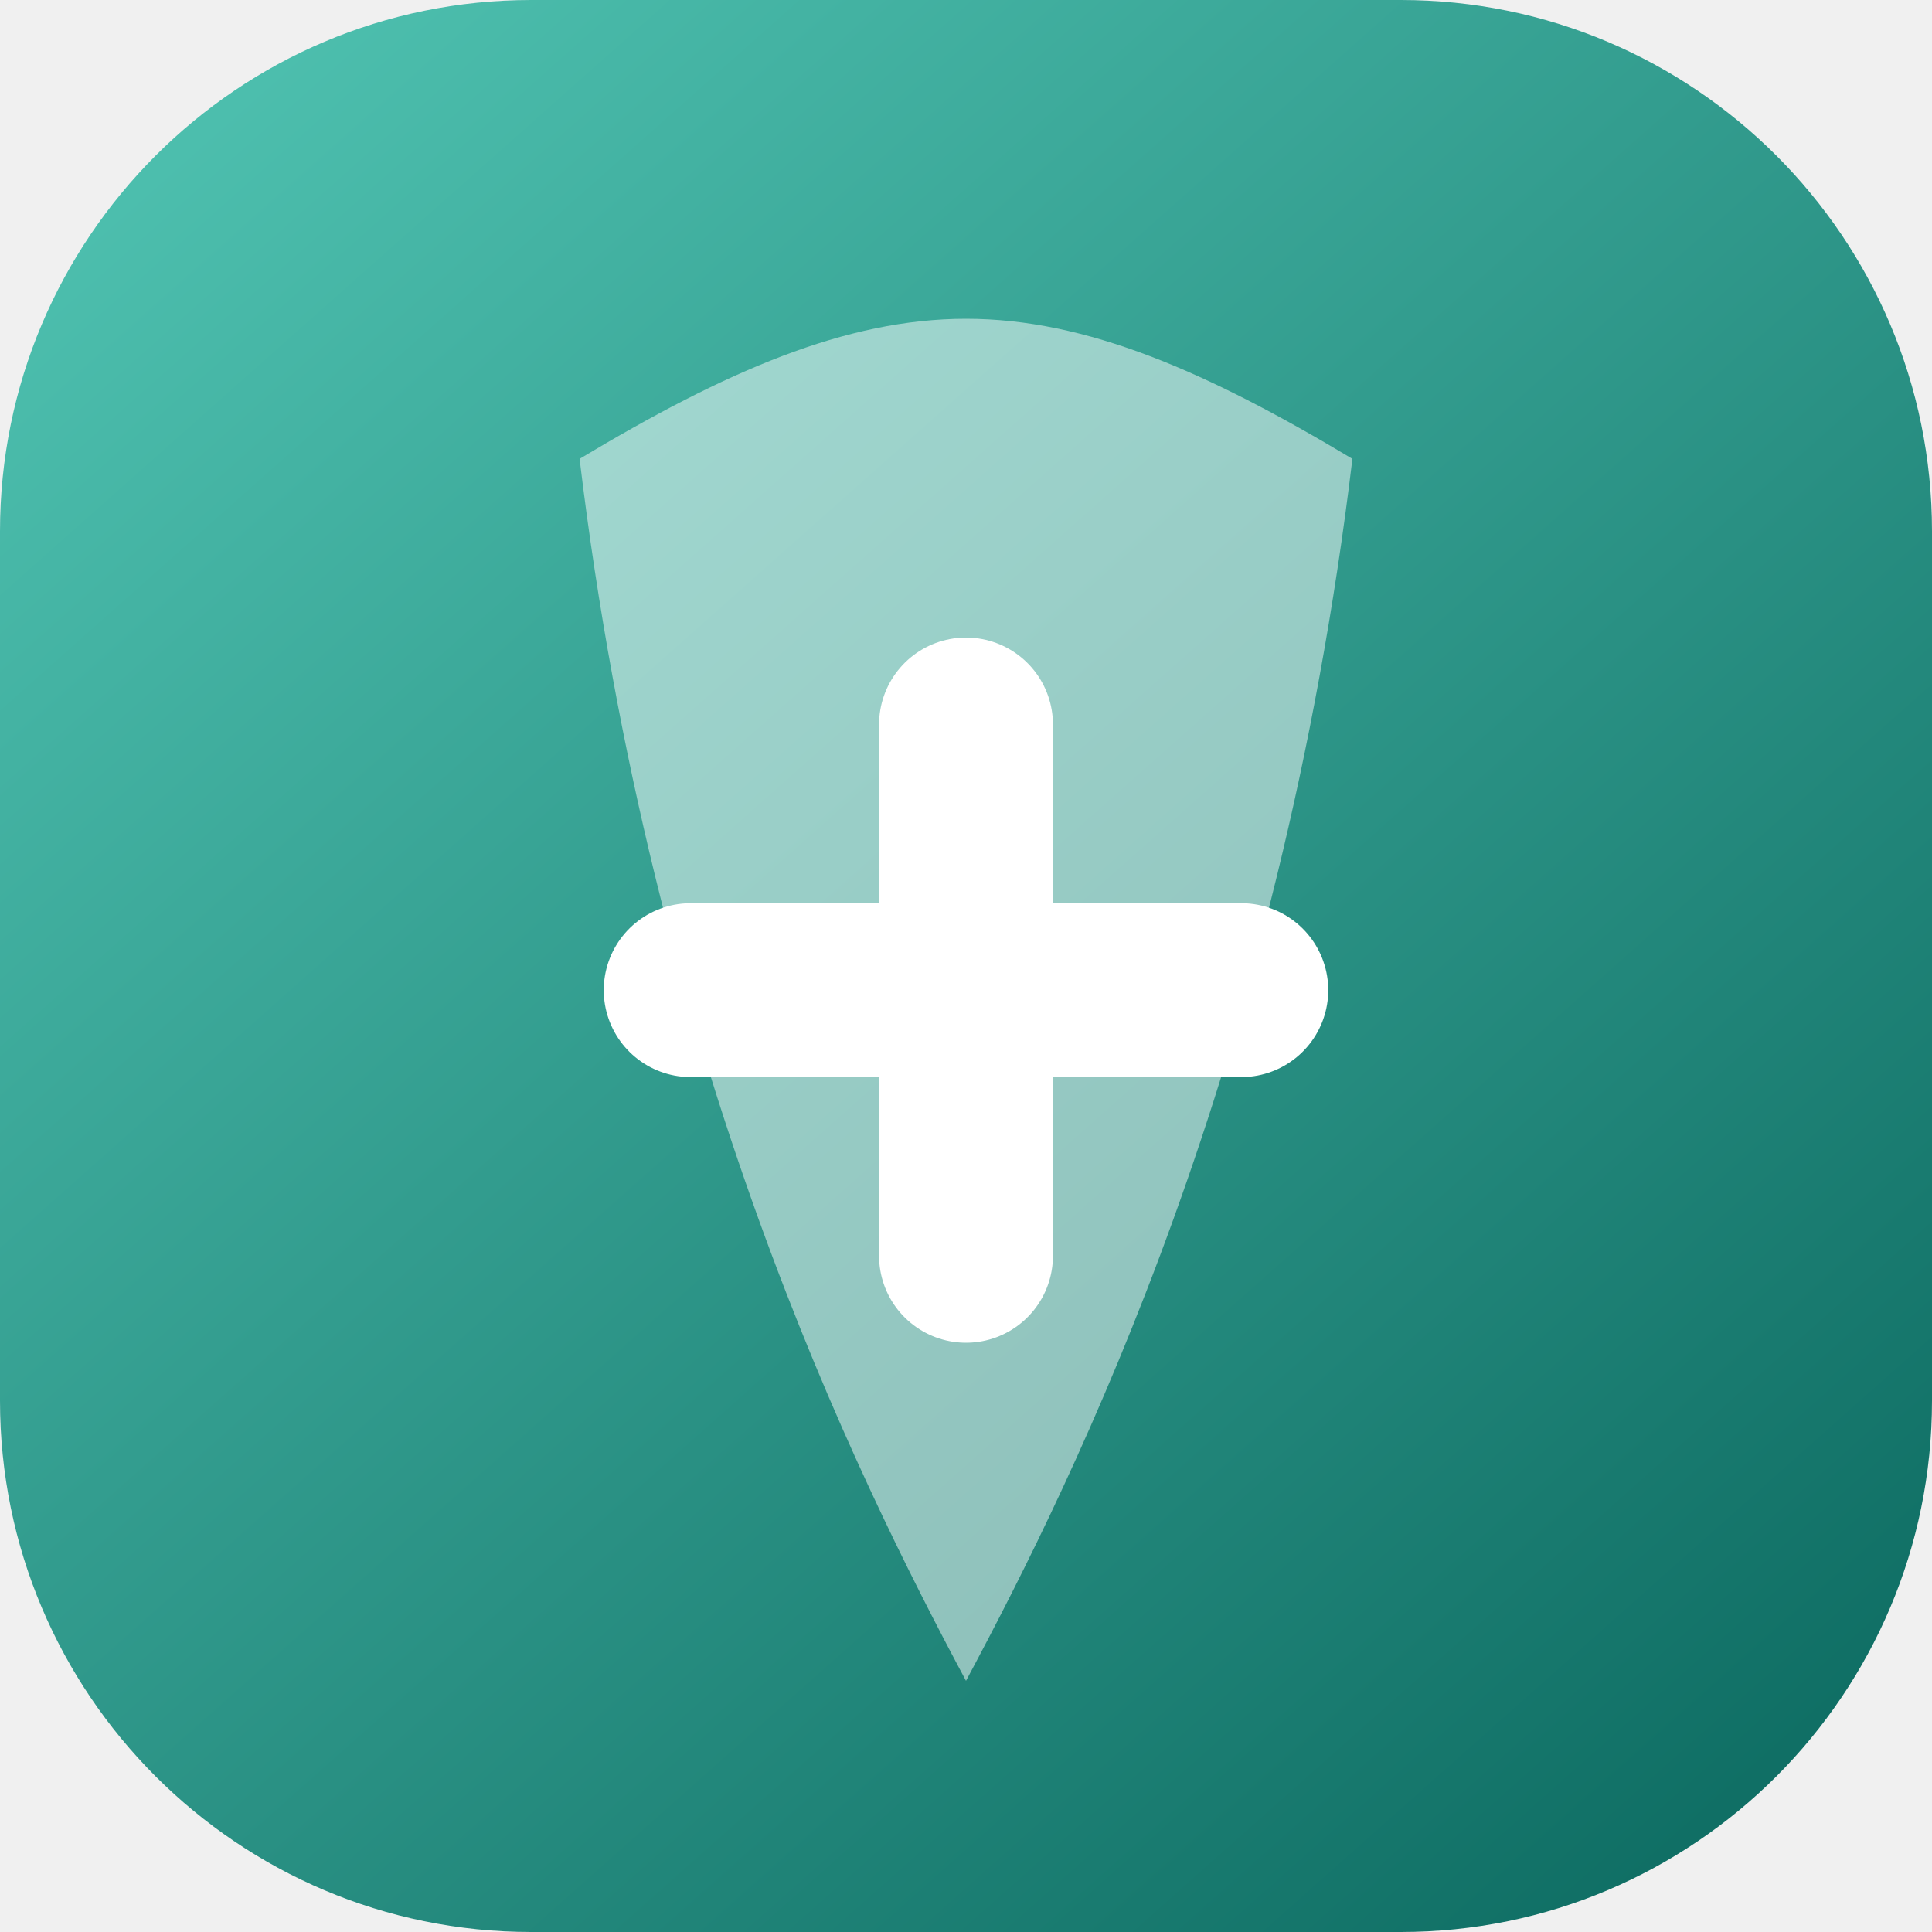
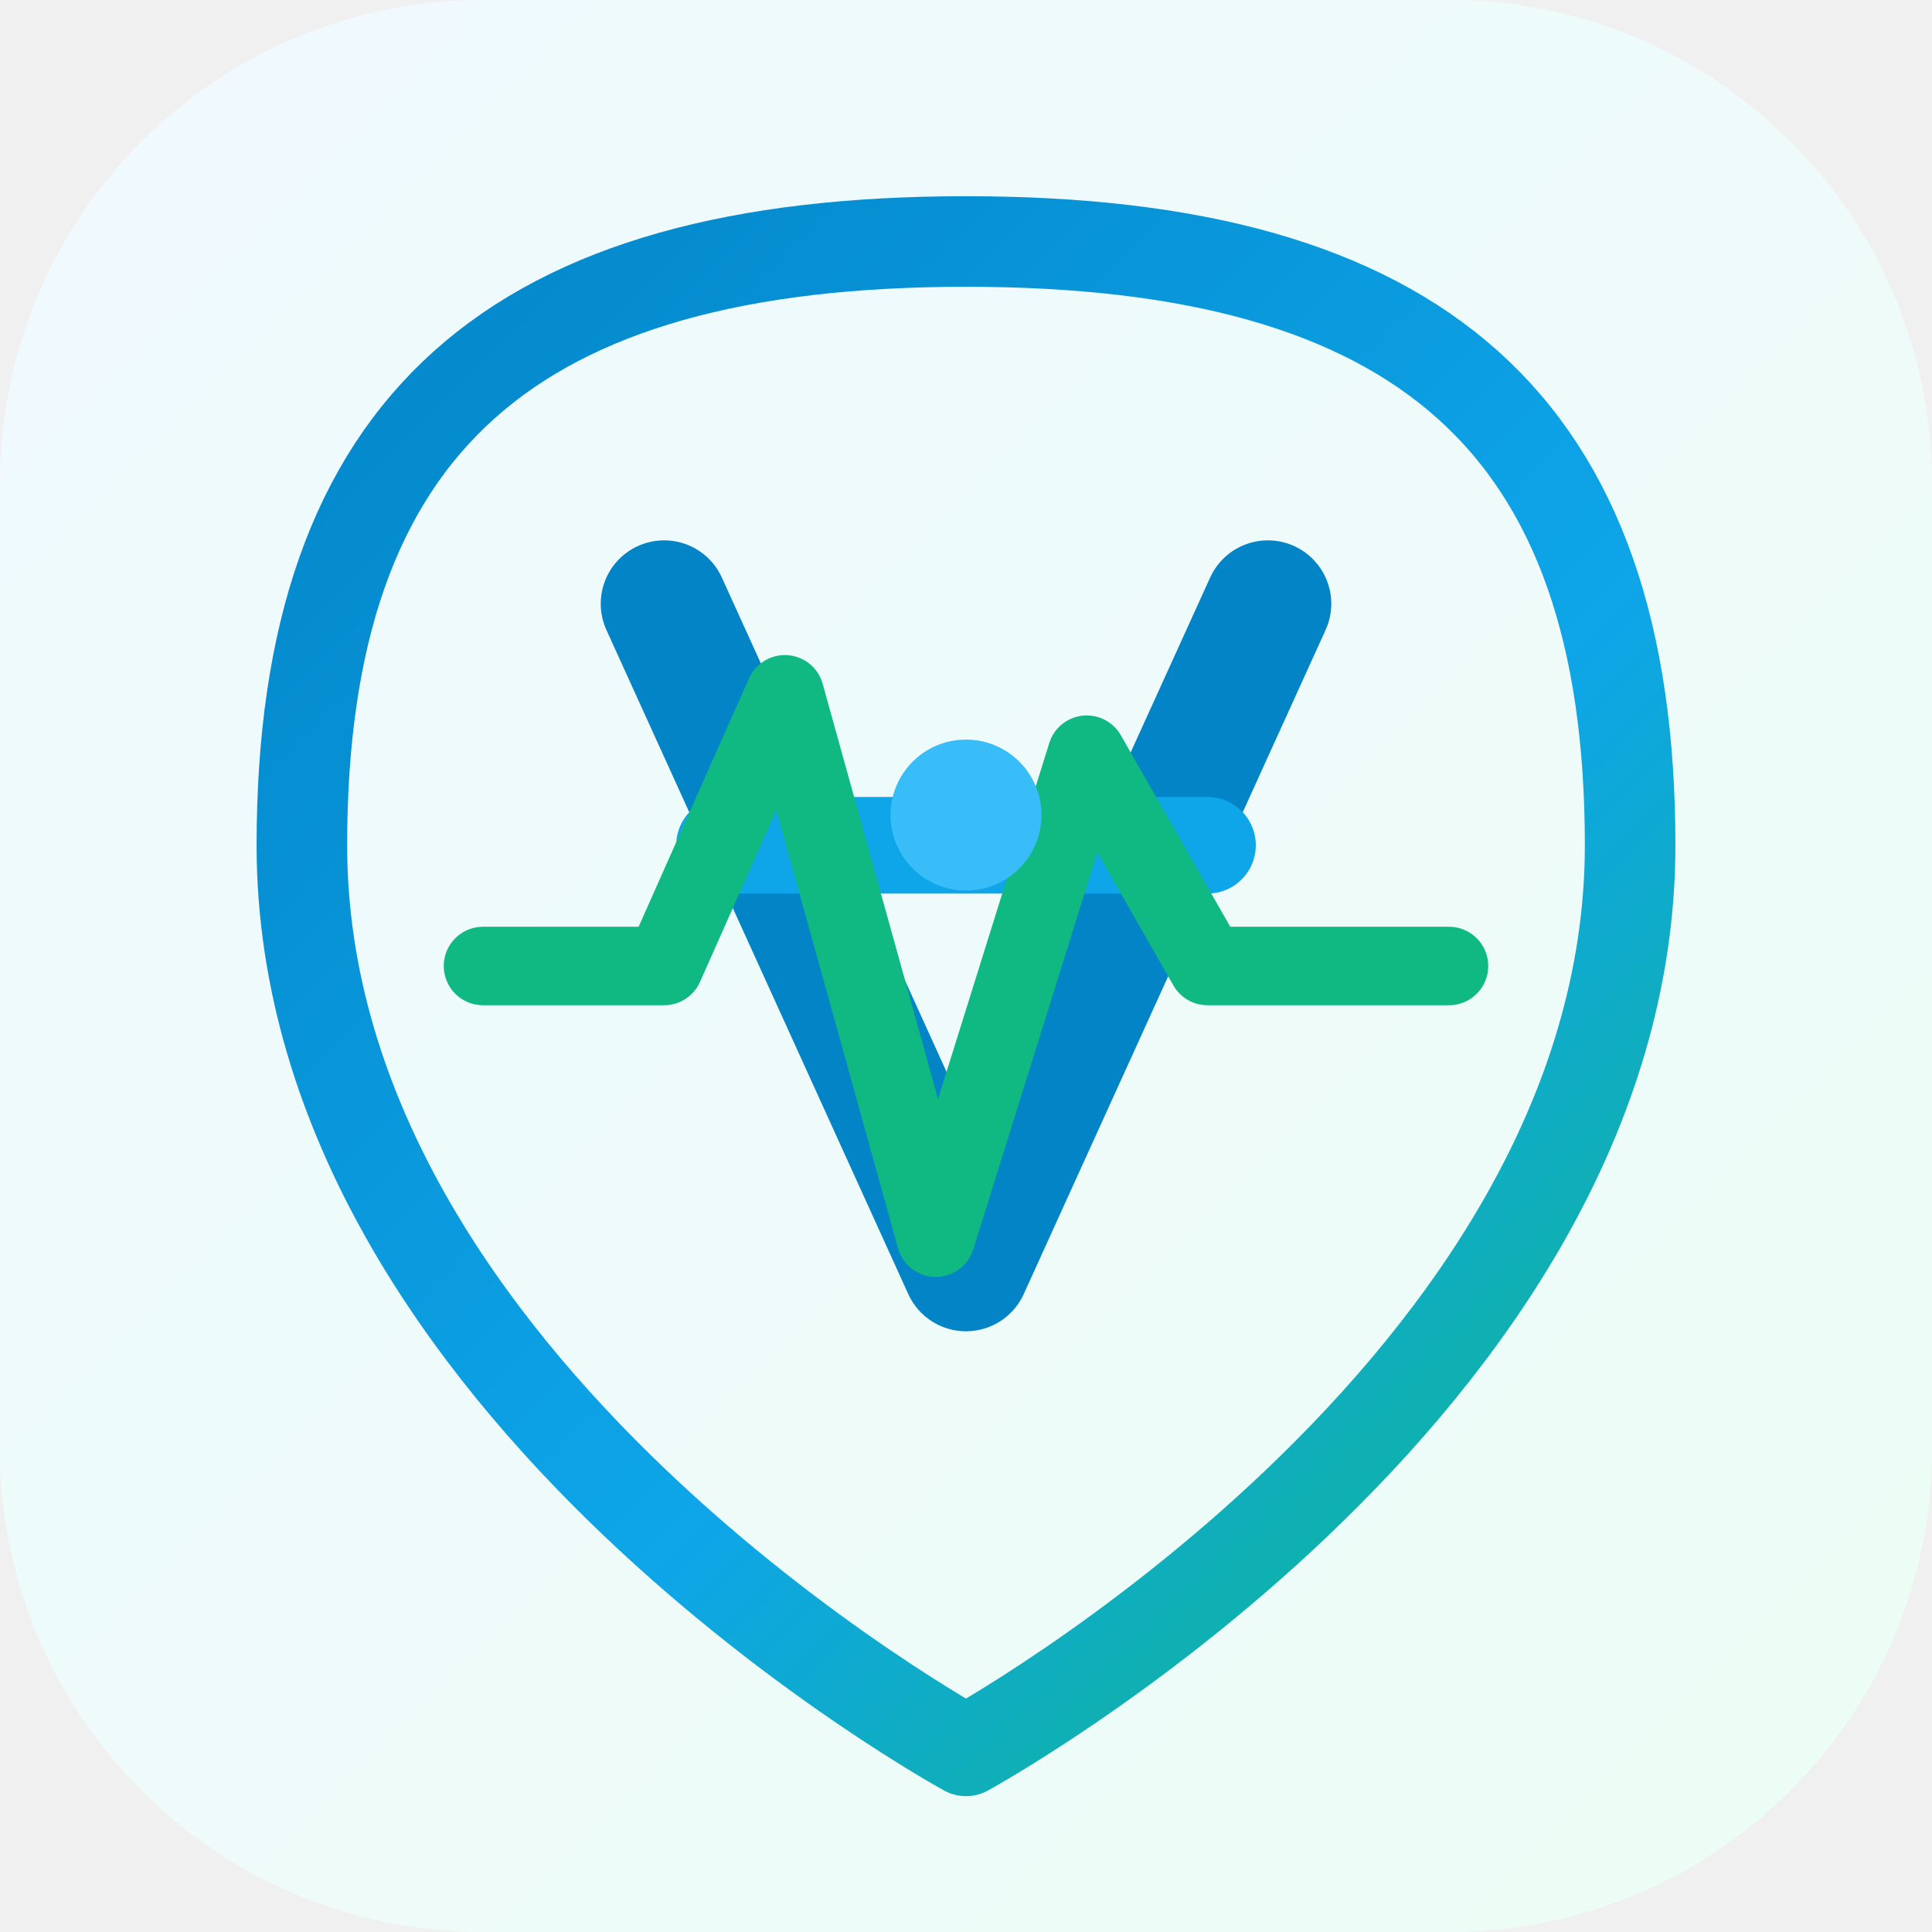
- <svg xmlns="http://www.w3.org/2000/svg" viewBox="0 0 40 40">
+ <svg xmlns="http://www.w3.org/2000/svg" viewBox="0 0 64 64" fill="none">
  <defs>
-     <linearGradient id="g" x1="4" y1="2" x2="36" y2="38" gradientUnits="userSpaceOnUse">
-       <stop offset="0" stop-color="#4DBFAE" />
-       <stop offset="1" stop-color="#0F6E64" />
+     <linearGradient id="vitaFavGrad" x1="8" y1="8" x2="56" y2="56" gradientUnits="userSpaceOnUse">
+       <stop offset="0%" stop-color="#0284c7" />
+       <stop offset="60%" stop-color="#0ea5e9" />
+       <stop offset="100%" stop-color="#10b981" />
+     </linearGradient>
+     <linearGradient id="vitaFavBg" x1="0" y1="0" x2="64" y2="64" gradientUnits="userSpaceOnUse">
+       <stop offset="0%" stop-color="#f0f9ff" />
+       <stop offset="100%" stop-color="#ecfdf5" />
    </linearGradient>
  </defs>
-   <rect width="40" height="40" rx="11" fill="url(#g)" />
-   <path d="M12 9.5C15 7.7 17.5 6.6 20 6.6s5 1.1 8 2.9C26.5 22 22.3 30.5 20 34.8 17.7 30.5 13.5 22 12 9.5Z" fill="#fff" fill-opacity=".5" />
-   <path d="M20 15v11M14.3 20.5h11.4" stroke="#fff" stroke-width="3.6" stroke-linecap="round" />
+   <rect width="64" height="64" rx="16" fill="url(#vitaFavBg)" />
+   <path d="M32 8 C47 8, 54 14, 54 28 C54 46, 32 58, 32 58 C32 58, 10 46, 10 28 C10 14, 17 8, 32 8 Z" fill="none" stroke="url(#vitaFavGrad)" stroke-width="3" stroke-linejoin="round" />
+   <path d="M22 20 L32 42 L42 20" stroke="#0284c7" stroke-width="4.2" stroke-linecap="round" stroke-linejoin="round" />
+   <path d="M24 28 H40" stroke="#0ea5e9" stroke-width="3.2" stroke-linecap="round" />
+   <path d="M16 32 L22 32 L26 23 L31 41 L36 25 L40 32 L48 32" stroke="#10b981" stroke-width="2.6" stroke-linecap="round" stroke-linejoin="round" />
+   <circle cx="32" cy="27" r="2.5" fill="#38bdf8" />
</svg>
